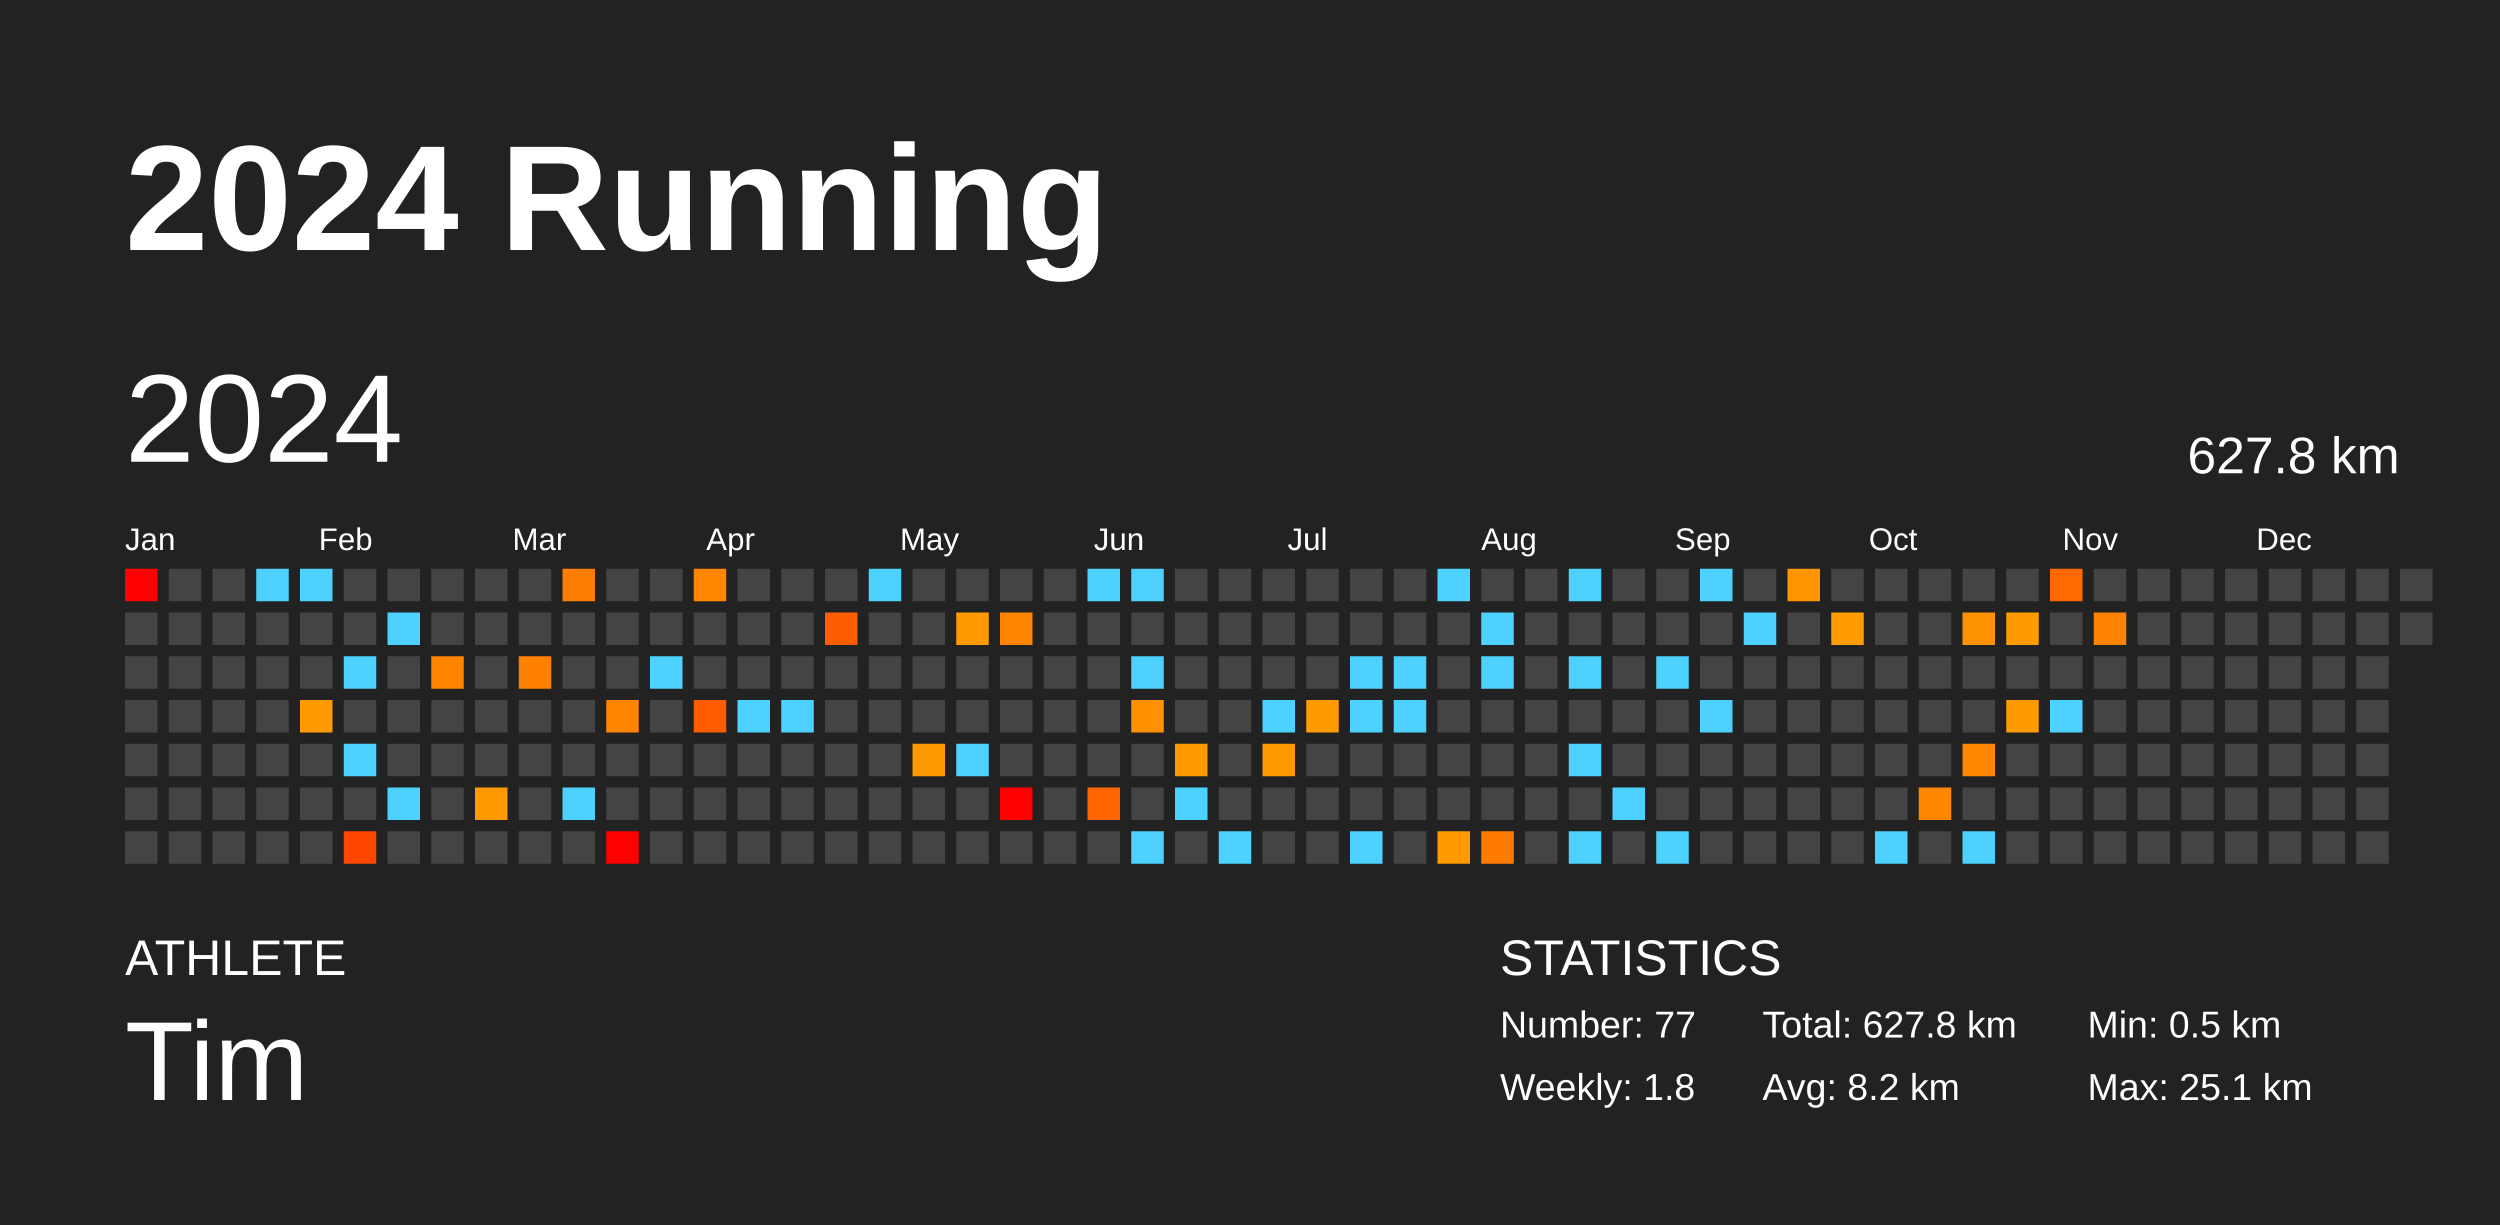
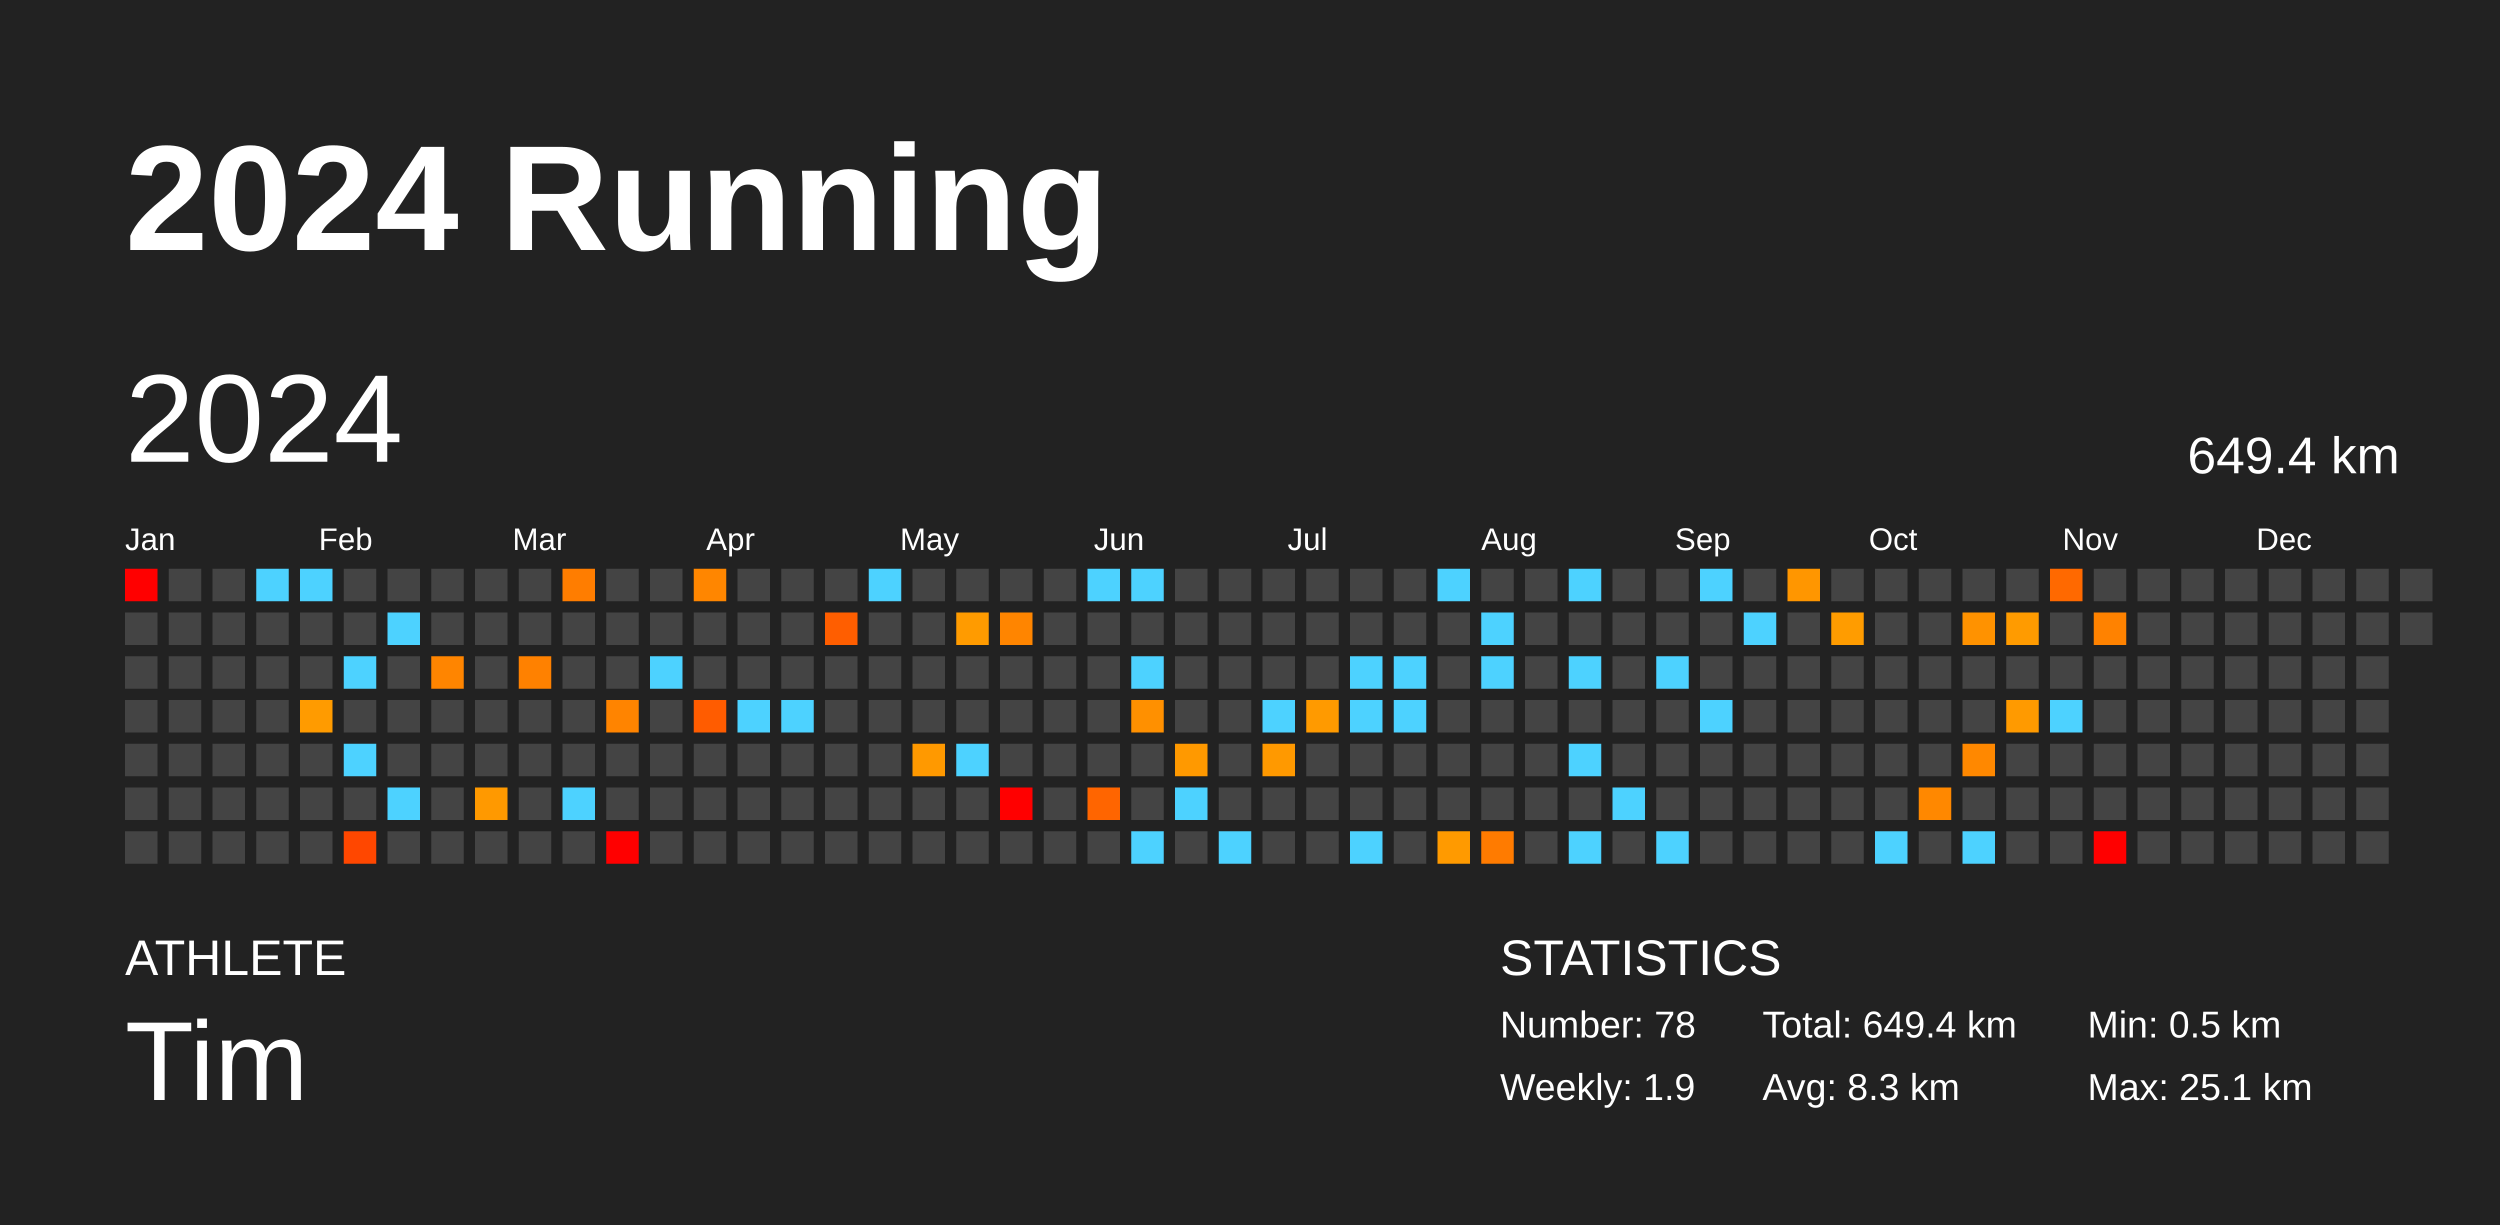
<svg xmlns="http://www.w3.org/2000/svg" baseProfile="full" height="98mm" version="1.1" viewBox="0,0,200,98" width="200mm">
  <defs />
  <rect fill="#222222" height="98" width="200" x="0" y="0" />
  <text fill="#FFFFFF" style="font-size:12px; font-family:Arial; font-weight:bold;" x="10" y="20">2024 Running</text>
  <text fill="#FFFFFF" style="font-size:4px; font-family:Arial" x="10" y="78">ATHLETE</text>
  <text fill="#FFFFFF" style="font-size:9px; font-family:Arial" x="10" y="88">Tim</text>
  <text fill="#FFFFFF" style="font-size:4px; font-family:Arial" x="120" y="78">STATISTICS</text>
-   <text fill="#FFFFFF" style="font-size:3px; font-family:Arial" x="120" y="83">Number: 77</text>
-   <text fill="#FFFFFF" style="font-size:3px; font-family:Arial" x="120" y="88">Weekly: 1.8</text>
-   <text fill="#FFFFFF" style="font-size:3px; font-family:Arial" x="141" y="83">Total: 627.8 km</text>
-   <text fill="#FFFFFF" style="font-size:3px; font-family:Arial" x="141" y="88">Avg: 8.2 km</text>
+   <text fill="#FFFFFF" style="font-size:3px; font-family:Arial" x="120" y="83">Number: 78</text>
+   <text fill="#FFFFFF" style="font-size:3px; font-family:Arial" x="120" y="88">Weekly: 1.9</text>
+   <text fill="#FFFFFF" style="font-size:3px; font-family:Arial" x="141" y="83">Total: 649.4 km</text>
+   <text fill="#FFFFFF" style="font-size:3px; font-family:Arial" x="141" y="88">Avg: 8.3 km</text>
  <text fill="#FFFFFF" style="font-size:3px; font-family:Arial" x="167" y="83">Min: 0.5 km</text>
  <text fill="#FFFFFF" style="font-size:3px; font-family:Arial" x="167" y="88">Max: 25.1 km</text>
  <text dominant-baseline="hanging" fill="#FFFFFF" style="font-size:10.0px; font-family:Arial;" x="10" y="30">2024</text>
-   <text dominant-baseline="hanging" fill="#FFFFFF" style="font-size:4.125px; font-family:Arial;" x="175" y="35">627.8 km</text>
+   <text dominant-baseline="hanging" fill="#FFFFFF" style="font-size:4.125px; font-family:Arial;" x="175" y="35">649.4 km</text>
  <text fill="#FFFFFF" style="font-size:2.5px; font-family:Arial" x="10.0" y="44">Jan</text>
  <text fill="#FFFFFF" style="font-size:2.5px; font-family:Arial" x="25.5" y="44">Feb</text>
  <text fill="#FFFFFF" style="font-size:2.5px; font-family:Arial" x="41.0" y="44">Mar</text>
  <text fill="#FFFFFF" style="font-size:2.5px; font-family:Arial" x="56.5" y="44">Apr</text>
  <text fill="#FFFFFF" style="font-size:2.5px; font-family:Arial" x="72.0" y="44">May</text>
  <text fill="#FFFFFF" style="font-size:2.5px; font-family:Arial" x="87.5" y="44">Jun</text>
  <text fill="#FFFFFF" style="font-size:2.5px; font-family:Arial" x="103.0" y="44">Jul</text>
  <text fill="#FFFFFF" style="font-size:2.5px; font-family:Arial" x="118.5" y="44">Aug</text>
  <text fill="#FFFFFF" style="font-size:2.5px; font-family:Arial" x="134.0" y="44">Sep</text>
  <text fill="#FFFFFF" style="font-size:2.5px; font-family:Arial" x="149.5" y="44">Oct</text>
  <text fill="#FFFFFF" style="font-size:2.5px; font-family:Arial" x="165.0" y="44">Nov</text>
  <text fill="#FFFFFF" style="font-size:2.5px; font-family:Arial" x="180.5" y="44">Dec</text>
  <rect fill="red" height="2.6" width="2.6" x="10.0" y="45.5" />
  <rect fill="#444444" height="2.6" width="2.6" x="10.0" y="49.0" />
  <rect fill="#444444" height="2.6" width="2.6" x="10.0" y="52.5" />
  <rect fill="#444444" height="2.6" width="2.6" x="10.0" y="56.0" />
  <rect fill="#444444" height="2.6" width="2.6" x="10.0" y="59.5" />
  <rect fill="#444444" height="2.6" width="2.6" x="10.0" y="63.0" />
  <rect fill="#444444" height="2.6" width="2.6" x="10.0" y="66.5" />
  <rect fill="#444444" height="2.6" width="2.6" x="13.5" y="45.5" />
  <rect fill="#444444" height="2.6" width="2.6" x="13.5" y="49.0" />
  <rect fill="#444444" height="2.6" width="2.6" x="13.5" y="52.5" />
  <rect fill="#444444" height="2.6" width="2.6" x="13.5" y="56.0" />
  <rect fill="#444444" height="2.6" width="2.6" x="13.5" y="59.5" />
  <rect fill="#444444" height="2.6" width="2.6" x="13.5" y="63.0" />
  <rect fill="#444444" height="2.6" width="2.6" x="13.5" y="66.5" />
  <rect fill="#444444" height="2.6" width="2.6" x="17.0" y="45.5" />
  <rect fill="#444444" height="2.6" width="2.6" x="17.0" y="49.0" />
  <rect fill="#444444" height="2.6" width="2.6" x="17.0" y="52.5" />
  <rect fill="#444444" height="2.6" width="2.6" x="17.0" y="56.0" />
  <rect fill="#444444" height="2.6" width="2.6" x="17.0" y="59.5" />
  <rect fill="#444444" height="2.6" width="2.6" x="17.0" y="63.0" />
  <rect fill="#444444" height="2.6" width="2.6" x="17.0" y="66.5" />
  <rect fill="#4dd2ff" height="2.6" width="2.6" x="20.5" y="45.5" />
  <rect fill="#444444" height="2.6" width="2.6" x="20.5" y="49.0" />
  <rect fill="#444444" height="2.6" width="2.6" x="20.5" y="52.5" />
  <rect fill="#444444" height="2.6" width="2.6" x="20.5" y="56.0" />
  <rect fill="#444444" height="2.6" width="2.6" x="20.5" y="59.5" />
  <rect fill="#444444" height="2.6" width="2.6" x="20.5" y="63.0" />
  <rect fill="#444444" height="2.6" width="2.6" x="20.5" y="66.5" />
  <rect fill="#4dd2ff" height="2.6" width="2.6" x="24.0" y="45.5" />
  <rect fill="#444444" height="2.6" width="2.6" x="24.0" y="49.0" />
  <rect fill="#444444" height="2.6" width="2.6" x="24.0" y="52.5" />
  <rect fill="#ff9b00" height="2.6" width="2.6" x="24.0" y="56.0" />
  <rect fill="#444444" height="2.6" width="2.6" x="24.0" y="59.5" />
  <rect fill="#444444" height="2.6" width="2.6" x="24.0" y="63.0" />
  <rect fill="#444444" height="2.6" width="2.6" x="24.0" y="66.5" />
  <rect fill="#444444" height="2.6" width="2.6" x="27.5" y="45.5" />
  <rect fill="#444444" height="2.6" width="2.6" x="27.5" y="49.0" />
  <rect fill="#4dd2ff" height="2.6" width="2.6" x="27.5" y="52.5" />
  <rect fill="#444444" height="2.6" width="2.6" x="27.5" y="56.0" />
  <rect fill="#4dd2ff" height="2.6" width="2.6" x="27.5" y="59.5" />
  <rect fill="#444444" height="2.6" width="2.6" x="27.5" y="63.0" />
  <rect fill="#ff4700" height="2.6" width="2.6" x="27.5" y="66.5" />
  <rect fill="#444444" height="2.6" width="2.6" x="31.0" y="45.5" />
  <rect fill="#4dd2ff" height="2.6" width="2.6" x="31.0" y="49.0" />
  <rect fill="#444444" height="2.6" width="2.6" x="31.0" y="52.5" />
  <rect fill="#444444" height="2.6" width="2.6" x="31.0" y="56.0" />
  <rect fill="#444444" height="2.6" width="2.6" x="31.0" y="59.5" />
  <rect fill="#4dd2ff" height="2.6" width="2.6" x="31.0" y="63.0" />
  <rect fill="#444444" height="2.6" width="2.6" x="31.0" y="66.5" />
  <rect fill="#444444" height="2.6" width="2.6" x="34.5" y="45.5" />
  <rect fill="#444444" height="2.6" width="2.6" x="34.5" y="49.0" />
  <rect fill="#ff8500" height="2.6" width="2.6" x="34.5" y="52.5" />
  <rect fill="#444444" height="2.6" width="2.6" x="34.5" y="56.0" />
  <rect fill="#444444" height="2.6" width="2.6" x="34.5" y="59.5" />
  <rect fill="#444444" height="2.6" width="2.6" x="34.5" y="63.0" />
  <rect fill="#444444" height="2.6" width="2.6" x="34.5" y="66.5" />
  <rect fill="#444444" height="2.6" width="2.6" x="38.0" y="45.5" />
  <rect fill="#444444" height="2.6" width="2.6" x="38.0" y="49.0" />
  <rect fill="#444444" height="2.6" width="2.6" x="38.0" y="52.5" />
  <rect fill="#444444" height="2.6" width="2.6" x="38.0" y="56.0" />
  <rect fill="#444444" height="2.6" width="2.6" x="38.0" y="59.5" />
  <rect fill="#ff9900" height="2.6" width="2.6" x="38.0" y="63.0" />
  <rect fill="#444444" height="2.6" width="2.6" x="38.0" y="66.5" />
  <rect fill="#444444" height="2.6" width="2.6" x="41.5" y="45.5" />
  <rect fill="#444444" height="2.6" width="2.6" x="41.5" y="49.0" />
  <rect fill="#ff8100" height="2.6" width="2.6" x="41.5" y="52.5" />
  <rect fill="#444444" height="2.6" width="2.6" x="41.5" y="56.0" />
  <rect fill="#444444" height="2.6" width="2.6" x="41.5" y="59.5" />
  <rect fill="#444444" height="2.6" width="2.6" x="41.5" y="63.0" />
  <rect fill="#444444" height="2.6" width="2.6" x="41.5" y="66.5" />
  <rect fill="#ff7d00" height="2.6" width="2.6" x="45.0" y="45.5" />
  <rect fill="#444444" height="2.6" width="2.6" x="45.0" y="49.0" />
  <rect fill="#444444" height="2.6" width="2.6" x="45.0" y="52.5" />
  <rect fill="#444444" height="2.6" width="2.6" x="45.0" y="56.0" />
  <rect fill="#444444" height="2.6" width="2.6" x="45.0" y="59.5" />
  <rect fill="#4dd2ff" height="2.6" width="2.6" x="45.0" y="63.0" />
  <rect fill="#444444" height="2.6" width="2.6" x="45.0" y="66.5" />
  <rect fill="#444444" height="2.6" width="2.6" x="48.5" y="45.5" />
  <rect fill="#444444" height="2.6" width="2.6" x="48.5" y="49.0" />
  <rect fill="#444444" height="2.6" width="2.6" x="48.5" y="52.5" />
  <rect fill="#ff8400" height="2.6" width="2.6" x="48.5" y="56.0" />
  <rect fill="#444444" height="2.6" width="2.6" x="48.5" y="59.5" />
  <rect fill="#444444" height="2.6" width="2.6" x="48.5" y="63.0" />
  <rect fill="red" height="2.6" width="2.6" x="48.5" y="66.5" />
  <rect fill="#444444" height="2.6" width="2.6" x="52.0" y="45.5" />
  <rect fill="#444444" height="2.6" width="2.6" x="52.0" y="49.0" />
  <rect fill="#4dd2ff" height="2.6" width="2.6" x="52.0" y="52.5" />
  <rect fill="#444444" height="2.6" width="2.6" x="52.0" y="56.0" />
  <rect fill="#444444" height="2.6" width="2.6" x="52.0" y="59.5" />
  <rect fill="#444444" height="2.6" width="2.6" x="52.0" y="63.0" />
  <rect fill="#444444" height="2.6" width="2.6" x="52.0" y="66.5" />
  <rect fill="#ff8600" height="2.6" width="2.6" x="55.5" y="45.5" />
  <rect fill="#444444" height="2.6" width="2.6" x="55.5" y="49.0" />
  <rect fill="#444444" height="2.6" width="2.6" x="55.5" y="52.5" />
  <rect fill="#ff5c00" height="2.6" width="2.6" x="55.5" y="56.0" />
  <rect fill="#444444" height="2.6" width="2.6" x="55.5" y="59.5" />
  <rect fill="#444444" height="2.6" width="2.6" x="55.5" y="63.0" />
  <rect fill="#444444" height="2.6" width="2.6" x="55.5" y="66.5" />
  <rect fill="#444444" height="2.6" width="2.6" x="59.0" y="45.5" />
  <rect fill="#444444" height="2.6" width="2.6" x="59.0" y="49.0" />
  <rect fill="#444444" height="2.6" width="2.6" x="59.0" y="52.5" />
  <rect fill="#4dd2ff" height="2.6" width="2.6" x="59.0" y="56.0" />
  <rect fill="#444444" height="2.6" width="2.6" x="59.0" y="59.5" />
  <rect fill="#444444" height="2.6" width="2.6" x="59.0" y="63.0" />
  <rect fill="#444444" height="2.6" width="2.6" x="59.0" y="66.5" />
  <rect fill="#444444" height="2.6" width="2.6" x="62.5" y="45.5" />
  <rect fill="#444444" height="2.6" width="2.6" x="62.5" y="49.0" />
  <rect fill="#444444" height="2.6" width="2.6" x="62.5" y="52.5" />
  <rect fill="#4dd2ff" height="2.6" width="2.6" x="62.5" y="56.0" />
  <rect fill="#444444" height="2.6" width="2.6" x="62.5" y="59.5" />
  <rect fill="#444444" height="2.6" width="2.6" x="62.5" y="63.0" />
  <rect fill="#444444" height="2.6" width="2.6" x="62.5" y="66.5" />
  <rect fill="#444444" height="2.6" width="2.6" x="66.0" y="45.5" />
  <rect fill="#ff5e00" height="2.6" width="2.6" x="66.0" y="49.0" />
  <rect fill="#444444" height="2.6" width="2.6" x="66.0" y="52.5" />
  <rect fill="#444444" height="2.6" width="2.6" x="66.0" y="56.0" />
  <rect fill="#444444" height="2.6" width="2.6" x="66.0" y="59.5" />
  <rect fill="#444444" height="2.6" width="2.6" x="66.0" y="63.0" />
  <rect fill="#444444" height="2.6" width="2.6" x="66.0" y="66.5" />
  <rect fill="#4dd2ff" height="2.6" width="2.6" x="69.5" y="45.5" />
  <rect fill="#444444" height="2.6" width="2.6" x="69.5" y="49.0" />
  <rect fill="#444444" height="2.6" width="2.6" x="69.5" y="52.5" />
  <rect fill="#444444" height="2.6" width="2.6" x="69.5" y="56.0" />
  <rect fill="#444444" height="2.6" width="2.6" x="69.5" y="59.5" />
  <rect fill="#444444" height="2.6" width="2.6" x="69.5" y="63.0" />
  <rect fill="#444444" height="2.6" width="2.6" x="69.5" y="66.5" />
  <rect fill="#444444" height="2.6" width="2.6" x="73.0" y="45.5" />
  <rect fill="#444444" height="2.6" width="2.6" x="73.0" y="49.0" />
  <rect fill="#444444" height="2.6" width="2.6" x="73.0" y="52.5" />
  <rect fill="#444444" height="2.6" width="2.6" x="73.0" y="56.0" />
  <rect fill="#ff9900" height="2.6" width="2.6" x="73.0" y="59.5" />
  <rect fill="#444444" height="2.6" width="2.6" x="73.0" y="63.0" />
  <rect fill="#444444" height="2.6" width="2.6" x="73.0" y="66.5" />
  <rect fill="#444444" height="2.6" width="2.6" x="76.5" y="45.5" />
  <rect fill="#ff9b00" height="2.6" width="2.6" x="76.5" y="49.0" />
  <rect fill="#444444" height="2.6" width="2.6" x="76.5" y="52.5" />
  <rect fill="#444444" height="2.6" width="2.6" x="76.5" y="56.0" />
  <rect fill="#4dd2ff" height="2.6" width="2.6" x="76.5" y="59.5" />
  <rect fill="#444444" height="2.6" width="2.6" x="76.5" y="63.0" />
  <rect fill="#444444" height="2.6" width="2.6" x="76.5" y="66.5" />
  <rect fill="#444444" height="2.6" width="2.6" x="80.0" y="45.5" />
  <rect fill="#ff8500" height="2.6" width="2.6" x="80.0" y="49.0" />
  <rect fill="#444444" height="2.6" width="2.6" x="80.0" y="52.5" />
  <rect fill="#444444" height="2.6" width="2.6" x="80.0" y="56.0" />
  <rect fill="#444444" height="2.6" width="2.6" x="80.0" y="59.5" />
  <rect fill="red" height="2.6" width="2.6" x="80.0" y="63.0" />
  <rect fill="#444444" height="2.6" width="2.6" x="80.0" y="66.5" />
  <rect fill="#444444" height="2.6" width="2.6" x="83.5" y="45.5" />
  <rect fill="#444444" height="2.6" width="2.6" x="83.5" y="49.0" />
  <rect fill="#444444" height="2.6" width="2.6" x="83.5" y="52.5" />
  <rect fill="#444444" height="2.6" width="2.6" x="83.5" y="56.0" />
  <rect fill="#444444" height="2.6" width="2.6" x="83.5" y="59.5" />
  <rect fill="#444444" height="2.6" width="2.6" x="83.5" y="63.0" />
  <rect fill="#444444" height="2.6" width="2.6" x="83.5" y="66.5" />
  <rect fill="#4dd2ff" height="2.6" width="2.6" x="87.0" y="45.5" />
  <rect fill="#444444" height="2.6" width="2.6" x="87.0" y="49.0" />
  <rect fill="#444444" height="2.6" width="2.6" x="87.0" y="52.5" />
  <rect fill="#444444" height="2.6" width="2.6" x="87.0" y="56.0" />
  <rect fill="#444444" height="2.6" width="2.6" x="87.0" y="59.5" />
  <rect fill="#ff6500" height="2.6" width="2.6" x="87.0" y="63.0" />
  <rect fill="#444444" height="2.6" width="2.6" x="87.0" y="66.5" />
  <rect fill="#4dd2ff" height="2.6" width="2.6" x="90.5" y="45.5" />
  <rect fill="#444444" height="2.6" width="2.6" x="90.5" y="49.0" />
  <rect fill="#4dd2ff" height="2.6" width="2.6" x="90.5" y="52.5" />
  <rect fill="#ff9000" height="2.6" width="2.6" x="90.5" y="56.0" />
  <rect fill="#444444" height="2.6" width="2.6" x="90.5" y="59.5" />
  <rect fill="#444444" height="2.6" width="2.6" x="90.5" y="63.0" />
  <rect fill="#4dd2ff" height="2.6" width="2.6" x="90.5" y="66.5" />
  <rect fill="#444444" height="2.6" width="2.6" x="94.0" y="45.5" />
  <rect fill="#444444" height="2.6" width="2.6" x="94.0" y="49.0" />
  <rect fill="#444444" height="2.6" width="2.6" x="94.0" y="52.5" />
  <rect fill="#444444" height="2.6" width="2.6" x="94.0" y="56.0" />
  <rect fill="#ff9900" height="2.6" width="2.6" x="94.0" y="59.5" />
  <rect fill="#4dd2ff" height="2.6" width="2.6" x="94.0" y="63.0" />
  <rect fill="#444444" height="2.6" width="2.6" x="94.0" y="66.5" />
  <rect fill="#444444" height="2.6" width="2.6" x="97.5" y="45.5" />
  <rect fill="#444444" height="2.6" width="2.6" x="97.5" y="49.0" />
  <rect fill="#444444" height="2.6" width="2.6" x="97.5" y="52.5" />
  <rect fill="#444444" height="2.6" width="2.6" x="97.5" y="56.0" />
  <rect fill="#444444" height="2.6" width="2.6" x="97.5" y="59.5" />
  <rect fill="#444444" height="2.6" width="2.6" x="97.5" y="63.0" />
  <rect fill="#4dd2ff" height="2.6" width="2.6" x="97.5" y="66.5" />
  <rect fill="#444444" height="2.6" width="2.6" x="101.0" y="45.5" />
  <rect fill="#444444" height="2.6" width="2.6" x="101.0" y="49.0" />
  <rect fill="#444444" height="2.6" width="2.6" x="101.0" y="52.5" />
  <rect fill="#4dd2ff" height="2.6" width="2.6" x="101.0" y="56.0" />
  <rect fill="#ff9900" height="2.6" width="2.6" x="101.0" y="59.5" />
  <rect fill="#444444" height="2.6" width="2.6" x="101.0" y="63.0" />
  <rect fill="#444444" height="2.6" width="2.6" x="101.0" y="66.5" />
  <rect fill="#444444" height="2.6" width="2.6" x="104.5" y="45.5" />
  <rect fill="#444444" height="2.6" width="2.6" x="104.5" y="49.0" />
  <rect fill="#444444" height="2.6" width="2.6" x="104.5" y="52.5" />
  <rect fill="#ff9a00" height="2.6" width="2.6" x="104.5" y="56.0" />
  <rect fill="#444444" height="2.6" width="2.6" x="104.5" y="59.5" />
  <rect fill="#444444" height="2.6" width="2.6" x="104.5" y="63.0" />
  <rect fill="#444444" height="2.6" width="2.6" x="104.5" y="66.5" />
  <rect fill="#444444" height="2.6" width="2.6" x="108.0" y="45.5" />
  <rect fill="#444444" height="2.6" width="2.6" x="108.0" y="49.0" />
  <rect fill="#4dd2ff" height="2.6" width="2.6" x="108.0" y="52.5" />
  <rect fill="#4dd2ff" height="2.6" width="2.6" x="108.0" y="56.0" />
  <rect fill="#444444" height="2.6" width="2.6" x="108.0" y="59.5" />
  <rect fill="#444444" height="2.6" width="2.6" x="108.0" y="63.0" />
  <rect fill="#4dd2ff" height="2.6" width="2.6" x="108.0" y="66.5" />
  <rect fill="#444444" height="2.6" width="2.6" x="111.5" y="45.5" />
  <rect fill="#444444" height="2.6" width="2.6" x="111.5" y="49.0" />
  <rect fill="#4dd2ff" height="2.6" width="2.6" x="111.5" y="52.5" />
  <rect fill="#4dd2ff" height="2.6" width="2.6" x="111.5" y="56.0" />
  <rect fill="#444444" height="2.6" width="2.6" x="111.5" y="59.5" />
  <rect fill="#444444" height="2.6" width="2.6" x="111.5" y="63.0" />
  <rect fill="#444444" height="2.6" width="2.6" x="111.5" y="66.5" />
  <rect fill="#4dd2ff" height="2.6" width="2.6" x="115.0" y="45.5" />
  <rect fill="#444444" height="2.6" width="2.6" x="115.0" y="49.0" />
  <rect fill="#444444" height="2.6" width="2.6" x="115.0" y="52.5" />
  <rect fill="#444444" height="2.6" width="2.6" x="115.0" y="56.0" />
  <rect fill="#444444" height="2.6" width="2.6" x="115.0" y="59.5" />
  <rect fill="#444444" height="2.6" width="2.6" x="115.0" y="63.0" />
  <rect fill="#ff9a00" height="2.6" width="2.6" x="115.0" y="66.5" />
  <rect fill="#444444" height="2.6" width="2.6" x="118.5" y="45.5" />
  <rect fill="#4dd2ff" height="2.6" width="2.6" x="118.5" y="49.0" />
  <rect fill="#4dd2ff" height="2.6" width="2.6" x="118.5" y="52.5" />
  <rect fill="#444444" height="2.6" width="2.6" x="118.5" y="56.0" />
  <rect fill="#444444" height="2.6" width="2.6" x="118.5" y="59.5" />
  <rect fill="#444444" height="2.6" width="2.6" x="118.5" y="63.0" />
  <rect fill="#ff7b00" height="2.6" width="2.6" x="118.5" y="66.5" />
  <rect fill="#444444" height="2.6" width="2.6" x="122.0" y="45.5" />
  <rect fill="#444444" height="2.6" width="2.6" x="122.0" y="49.0" />
  <rect fill="#444444" height="2.6" width="2.6" x="122.0" y="52.5" />
  <rect fill="#444444" height="2.6" width="2.6" x="122.0" y="56.0" />
  <rect fill="#444444" height="2.6" width="2.6" x="122.0" y="59.5" />
  <rect fill="#444444" height="2.6" width="2.6" x="122.0" y="63.0" />
  <rect fill="#444444" height="2.6" width="2.6" x="122.0" y="66.5" />
  <rect fill="#4dd2ff" height="2.6" width="2.6" x="125.5" y="45.5" />
  <rect fill="#444444" height="2.6" width="2.6" x="125.5" y="49.0" />
  <rect fill="#4dd2ff" height="2.6" width="2.6" x="125.5" y="52.5" />
  <rect fill="#444444" height="2.6" width="2.6" x="125.5" y="56.0" />
  <rect fill="#4dd2ff" height="2.6" width="2.6" x="125.5" y="59.5" />
  <rect fill="#444444" height="2.6" width="2.6" x="125.5" y="63.0" />
  <rect fill="#4dd2ff" height="2.6" width="2.6" x="125.5" y="66.5" />
  <rect fill="#444444" height="2.6" width="2.6" x="129.0" y="45.5" />
  <rect fill="#444444" height="2.6" width="2.6" x="129.0" y="49.0" />
  <rect fill="#444444" height="2.6" width="2.6" x="129.0" y="52.5" />
  <rect fill="#444444" height="2.6" width="2.6" x="129.0" y="56.0" />
  <rect fill="#444444" height="2.6" width="2.6" x="129.0" y="59.5" />
  <rect fill="#4dd2ff" height="2.6" width="2.6" x="129.0" y="63.0" />
  <rect fill="#444444" height="2.6" width="2.6" x="129.0" y="66.5" />
  <rect fill="#444444" height="2.6" width="2.6" x="132.5" y="45.5" />
  <rect fill="#444444" height="2.6" width="2.6" x="132.5" y="49.0" />
  <rect fill="#4dd2ff" height="2.6" width="2.6" x="132.5" y="52.5" />
  <rect fill="#444444" height="2.6" width="2.6" x="132.5" y="56.0" />
  <rect fill="#444444" height="2.6" width="2.6" x="132.5" y="59.5" />
  <rect fill="#444444" height="2.6" width="2.6" x="132.5" y="63.0" />
  <rect fill="#4dd2ff" height="2.6" width="2.6" x="132.5" y="66.5" />
  <rect fill="#4dd2ff" height="2.6" width="2.6" x="136.0" y="45.5" />
  <rect fill="#444444" height="2.6" width="2.6" x="136.0" y="49.0" />
  <rect fill="#444444" height="2.6" width="2.6" x="136.0" y="52.5" />
  <rect fill="#4dd2ff" height="2.6" width="2.6" x="136.0" y="56.0" />
  <rect fill="#444444" height="2.6" width="2.6" x="136.0" y="59.5" />
  <rect fill="#444444" height="2.6" width="2.6" x="136.0" y="63.0" />
  <rect fill="#444444" height="2.6" width="2.6" x="136.0" y="66.5" />
  <rect fill="#444444" height="2.6" width="2.6" x="139.5" y="45.5" />
  <rect fill="#4dd2ff" height="2.6" width="2.6" x="139.5" y="49.0" />
  <rect fill="#444444" height="2.6" width="2.6" x="139.5" y="52.5" />
  <rect fill="#444444" height="2.6" width="2.6" x="139.5" y="56.0" />
  <rect fill="#444444" height="2.6" width="2.6" x="139.5" y="59.5" />
  <rect fill="#444444" height="2.6" width="2.6" x="139.5" y="63.0" />
  <rect fill="#444444" height="2.6" width="2.6" x="139.5" y="66.5" />
  <rect fill="#ff9600" height="2.6" width="2.6" x="143.0" y="45.5" />
  <rect fill="#444444" height="2.6" width="2.6" x="143.0" y="49.0" />
  <rect fill="#444444" height="2.6" width="2.6" x="143.0" y="52.5" />
  <rect fill="#444444" height="2.6" width="2.6" x="143.0" y="56.0" />
  <rect fill="#444444" height="2.6" width="2.6" x="143.0" y="59.5" />
  <rect fill="#444444" height="2.6" width="2.6" x="143.0" y="63.0" />
  <rect fill="#444444" height="2.6" width="2.6" x="143.0" y="66.5" />
  <rect fill="#444444" height="2.6" width="2.6" x="146.5" y="45.5" />
  <rect fill="#ff9c00" height="2.6" width="2.6" x="146.5" y="49.0" />
  <rect fill="#444444" height="2.6" width="2.6" x="146.5" y="52.5" />
  <rect fill="#444444" height="2.6" width="2.6" x="146.5" y="56.0" />
  <rect fill="#444444" height="2.6" width="2.6" x="146.5" y="59.5" />
  <rect fill="#444444" height="2.6" width="2.6" x="146.5" y="63.0" />
  <rect fill="#444444" height="2.6" width="2.6" x="146.5" y="66.5" />
  <rect fill="#444444" height="2.6" width="2.6" x="150.0" y="45.5" />
  <rect fill="#444444" height="2.6" width="2.6" x="150.0" y="49.0" />
  <rect fill="#444444" height="2.6" width="2.6" x="150.0" y="52.5" />
  <rect fill="#444444" height="2.6" width="2.6" x="150.0" y="56.0" />
  <rect fill="#444444" height="2.6" width="2.6" x="150.0" y="59.5" />
  <rect fill="#444444" height="2.6" width="2.6" x="150.0" y="63.0" />
  <rect fill="#4dd2ff" height="2.6" width="2.6" x="150.0" y="66.5" />
  <rect fill="#444444" height="2.6" width="2.6" x="153.5" y="45.5" />
  <rect fill="#444444" height="2.6" width="2.6" x="153.5" y="49.0" />
  <rect fill="#444444" height="2.6" width="2.6" x="153.5" y="52.5" />
  <rect fill="#444444" height="2.6" width="2.6" x="153.5" y="56.0" />
  <rect fill="#444444" height="2.6" width="2.6" x="153.5" y="59.5" />
  <rect fill="#ff8800" height="2.6" width="2.6" x="153.5" y="63.0" />
  <rect fill="#444444" height="2.6" width="2.6" x="153.5" y="66.5" />
  <rect fill="#444444" height="2.6" width="2.6" x="157.0" y="45.5" />
  <rect fill="#ff9200" height="2.6" width="2.6" x="157.0" y="49.0" />
  <rect fill="#444444" height="2.6" width="2.6" x="157.0" y="52.5" />
  <rect fill="#444444" height="2.6" width="2.6" x="157.0" y="56.0" />
  <rect fill="#ff8800" height="2.6" width="2.6" x="157.0" y="59.5" />
  <rect fill="#444444" height="2.6" width="2.6" x="157.0" y="63.0" />
  <rect fill="#4dd2ff" height="2.6" width="2.6" x="157.0" y="66.5" />
  <rect fill="#444444" height="2.6" width="2.6" x="160.5" y="45.5" />
  <rect fill="#ff9b00" height="2.6" width="2.6" x="160.5" y="49.0" />
  <rect fill="#444444" height="2.6" width="2.6" x="160.5" y="52.5" />
  <rect fill="#ff9a00" height="2.6" width="2.6" x="160.5" y="56.0" />
  <rect fill="#444444" height="2.6" width="2.6" x="160.5" y="59.5" />
  <rect fill="#444444" height="2.6" width="2.6" x="160.5" y="63.0" />
  <rect fill="#444444" height="2.6" width="2.6" x="160.5" y="66.5" />
  <rect fill="#ff6900" height="2.6" width="2.6" x="164.0" y="45.5" />
  <rect fill="#444444" height="2.6" width="2.6" x="164.0" y="49.0" />
  <rect fill="#444444" height="2.6" width="2.6" x="164.0" y="52.5" />
  <rect fill="#4dd2ff" height="2.6" width="2.6" x="164.0" y="56.0" />
  <rect fill="#444444" height="2.6" width="2.6" x="164.0" y="59.5" />
  <rect fill="#444444" height="2.6" width="2.6" x="164.0" y="63.0" />
  <rect fill="#444444" height="2.6" width="2.6" x="164.0" y="66.5" />
  <rect fill="#444444" height="2.6" width="2.6" x="167.5" y="45.5" />
  <rect fill="#ff8200" height="2.6" width="2.6" x="167.5" y="49.0" />
  <rect fill="#444444" height="2.6" width="2.6" x="167.5" y="52.5" />
  <rect fill="#444444" height="2.6" width="2.6" x="167.5" y="56.0" />
  <rect fill="#444444" height="2.6" width="2.6" x="167.5" y="59.5" />
  <rect fill="#444444" height="2.6" width="2.6" x="167.5" y="63.0" />
-   <rect fill="#444444" height="2.6" width="2.6" x="167.5" y="66.5" />
+   <rect fill="red" height="2.6" width="2.6" x="167.5" y="66.5" />
  <rect fill="#444444" height="2.6" width="2.6" x="171.0" y="45.5" />
  <rect fill="#444444" height="2.6" width="2.6" x="171.0" y="49.0" />
  <rect fill="#444444" height="2.6" width="2.6" x="171.0" y="52.5" />
  <rect fill="#444444" height="2.6" width="2.6" x="171.0" y="56.0" />
  <rect fill="#444444" height="2.6" width="2.6" x="171.0" y="59.5" />
  <rect fill="#444444" height="2.6" width="2.6" x="171.0" y="63.0" />
  <rect fill="#444444" height="2.6" width="2.6" x="171.0" y="66.5" />
  <rect fill="#444444" height="2.6" width="2.6" x="174.5" y="45.5" />
  <rect fill="#444444" height="2.6" width="2.6" x="174.5" y="49.0" />
  <rect fill="#444444" height="2.6" width="2.6" x="174.5" y="52.5" />
  <rect fill="#444444" height="2.6" width="2.6" x="174.5" y="56.0" />
  <rect fill="#444444" height="2.6" width="2.6" x="174.5" y="59.5" />
  <rect fill="#444444" height="2.6" width="2.6" x="174.5" y="63.0" />
  <rect fill="#444444" height="2.6" width="2.6" x="174.5" y="66.5" />
  <rect fill="#444444" height="2.6" width="2.6" x="178.0" y="45.5" />
  <rect fill="#444444" height="2.6" width="2.6" x="178.0" y="49.0" />
  <rect fill="#444444" height="2.6" width="2.6" x="178.0" y="52.5" />
  <rect fill="#444444" height="2.6" width="2.6" x="178.0" y="56.0" />
  <rect fill="#444444" height="2.6" width="2.6" x="178.0" y="59.5" />
  <rect fill="#444444" height="2.6" width="2.6" x="178.0" y="63.0" />
  <rect fill="#444444" height="2.6" width="2.6" x="178.0" y="66.5" />
  <rect fill="#444444" height="2.6" width="2.6" x="181.5" y="45.5" />
  <rect fill="#444444" height="2.6" width="2.6" x="181.5" y="49.0" />
  <rect fill="#444444" height="2.6" width="2.6" x="181.5" y="52.5" />
  <rect fill="#444444" height="2.6" width="2.6" x="181.5" y="56.0" />
  <rect fill="#444444" height="2.6" width="2.6" x="181.5" y="59.5" />
  <rect fill="#444444" height="2.6" width="2.6" x="181.5" y="63.0" />
  <rect fill="#444444" height="2.6" width="2.6" x="181.5" y="66.5" />
  <rect fill="#444444" height="2.6" width="2.6" x="185.0" y="45.5" />
  <rect fill="#444444" height="2.6" width="2.6" x="185.0" y="49.0" />
  <rect fill="#444444" height="2.6" width="2.6" x="185.0" y="52.5" />
  <rect fill="#444444" height="2.6" width="2.6" x="185.0" y="56.0" />
  <rect fill="#444444" height="2.6" width="2.6" x="185.0" y="59.5" />
  <rect fill="#444444" height="2.6" width="2.6" x="185.0" y="63.0" />
  <rect fill="#444444" height="2.6" width="2.6" x="185.0" y="66.5" />
  <rect fill="#444444" height="2.6" width="2.6" x="188.5" y="45.5" />
  <rect fill="#444444" height="2.6" width="2.6" x="188.5" y="49.0" />
  <rect fill="#444444" height="2.6" width="2.6" x="188.5" y="52.5" />
  <rect fill="#444444" height="2.6" width="2.6" x="188.5" y="56.0" />
  <rect fill="#444444" height="2.6" width="2.6" x="188.5" y="59.5" />
  <rect fill="#444444" height="2.6" width="2.6" x="188.5" y="63.0" />
  <rect fill="#444444" height="2.6" width="2.6" x="188.5" y="66.5" />
  <rect fill="#444444" height="2.6" width="2.6" x="192.0" y="45.5" />
  <rect fill="#444444" height="2.6" width="2.6" x="192.0" y="49.0" />
</svg>
